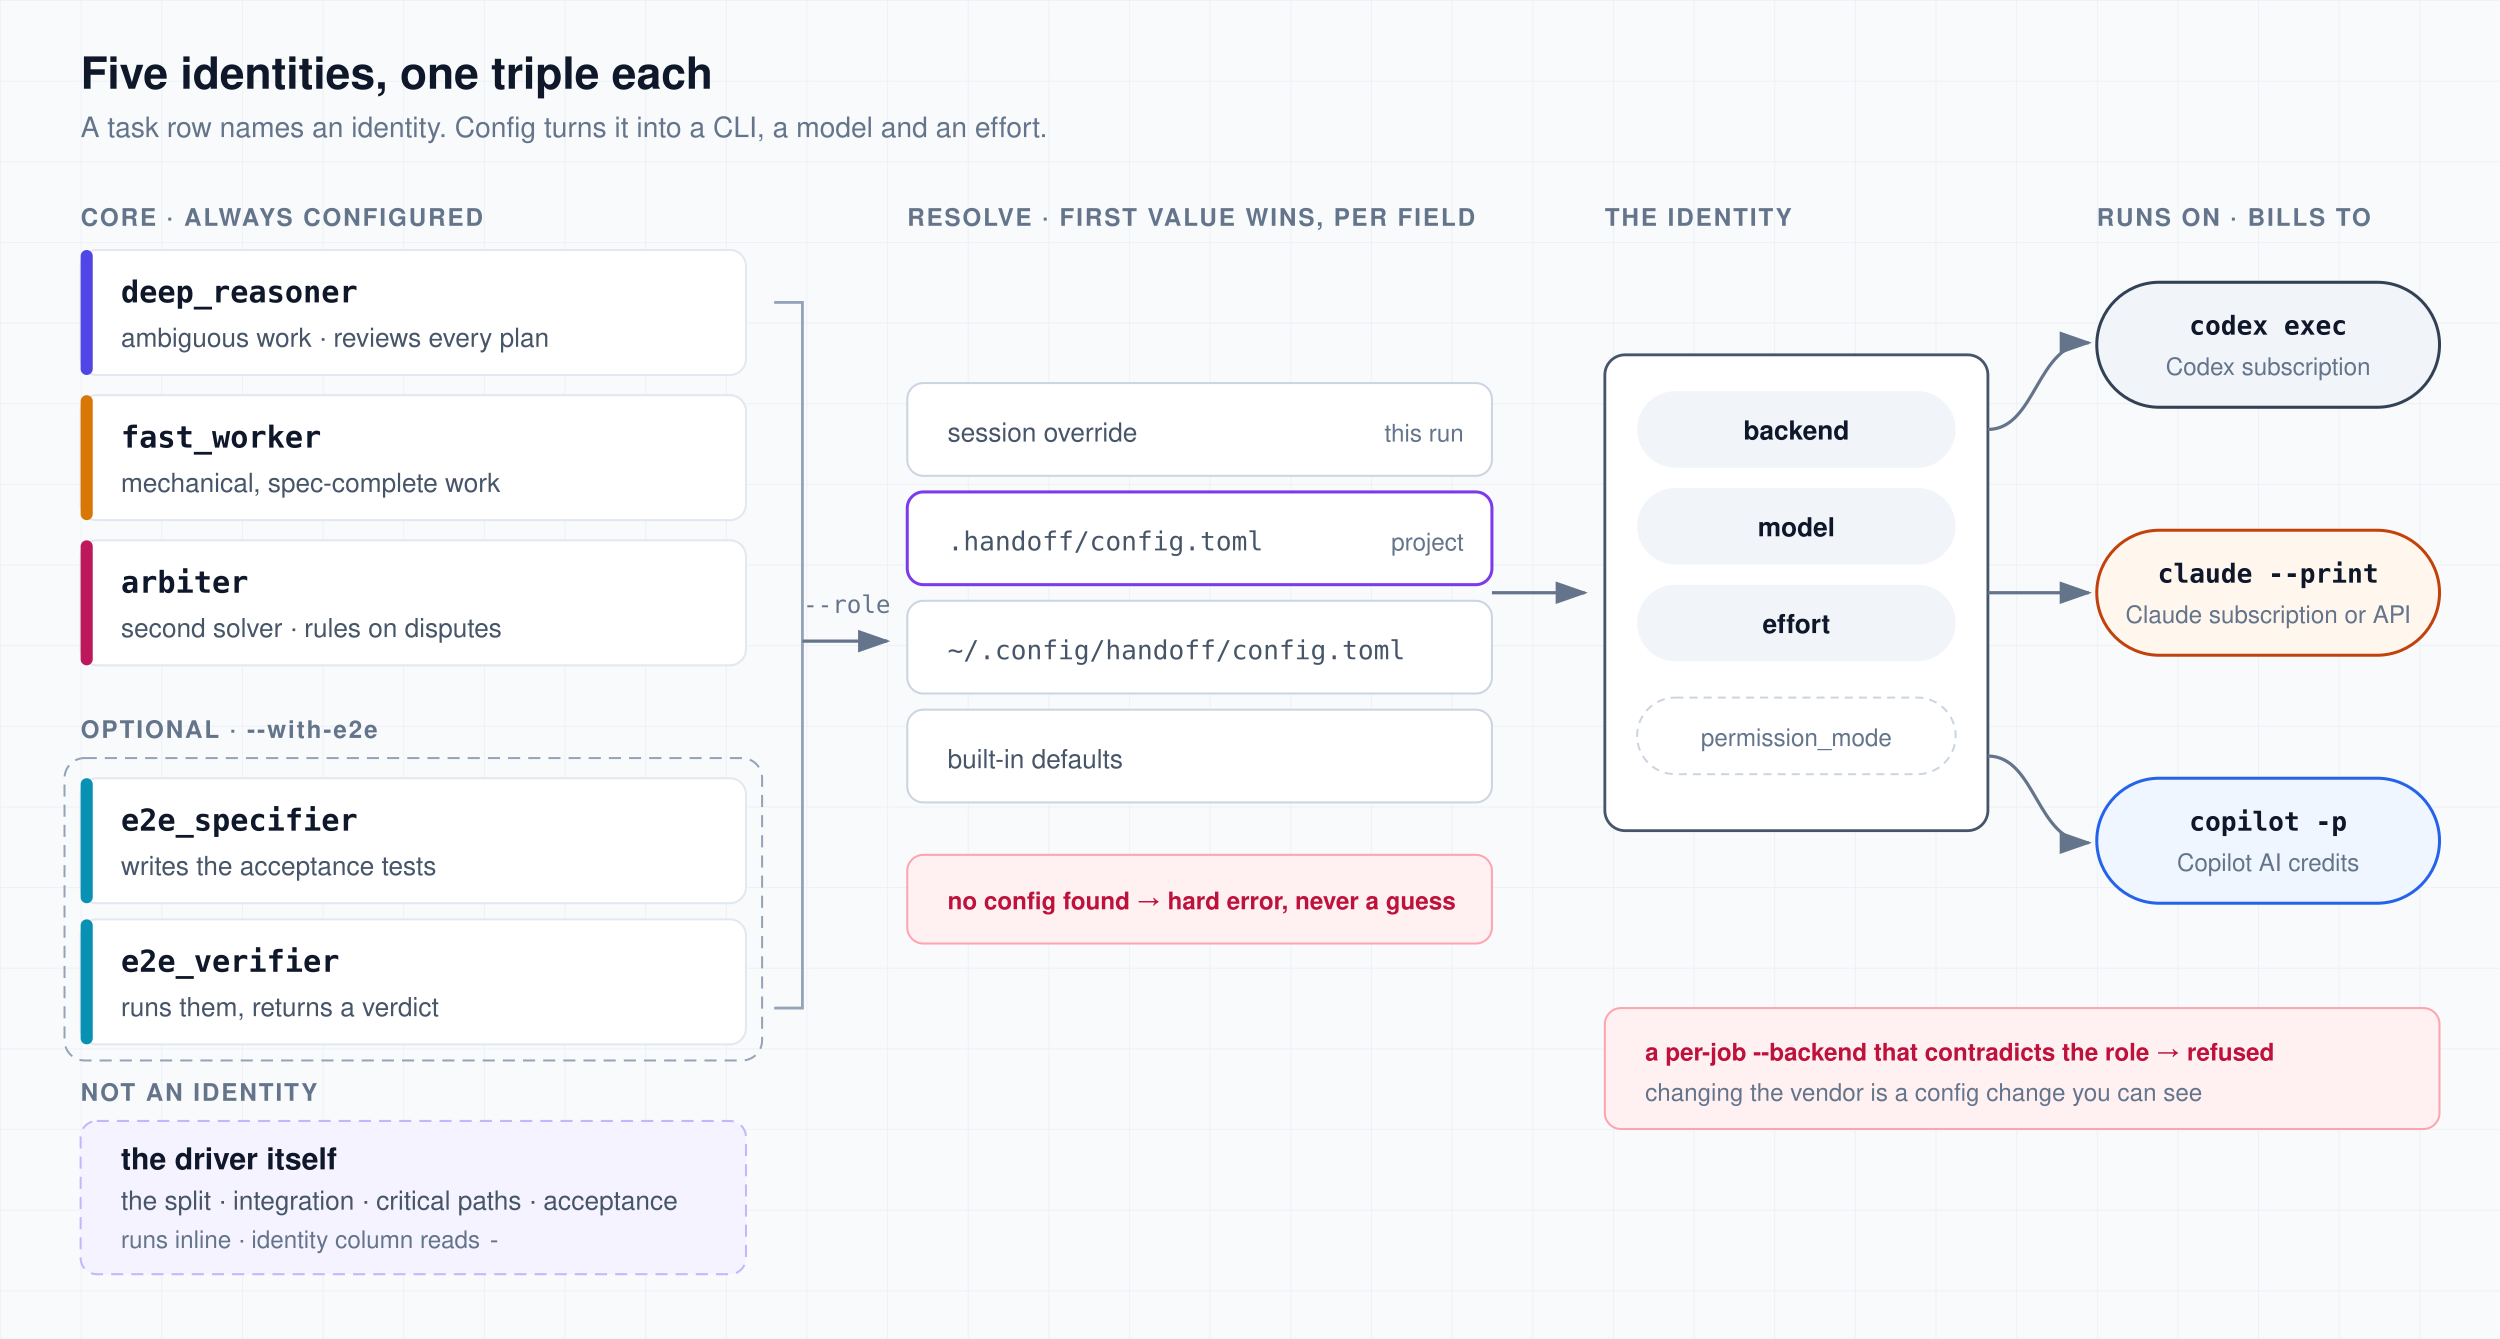
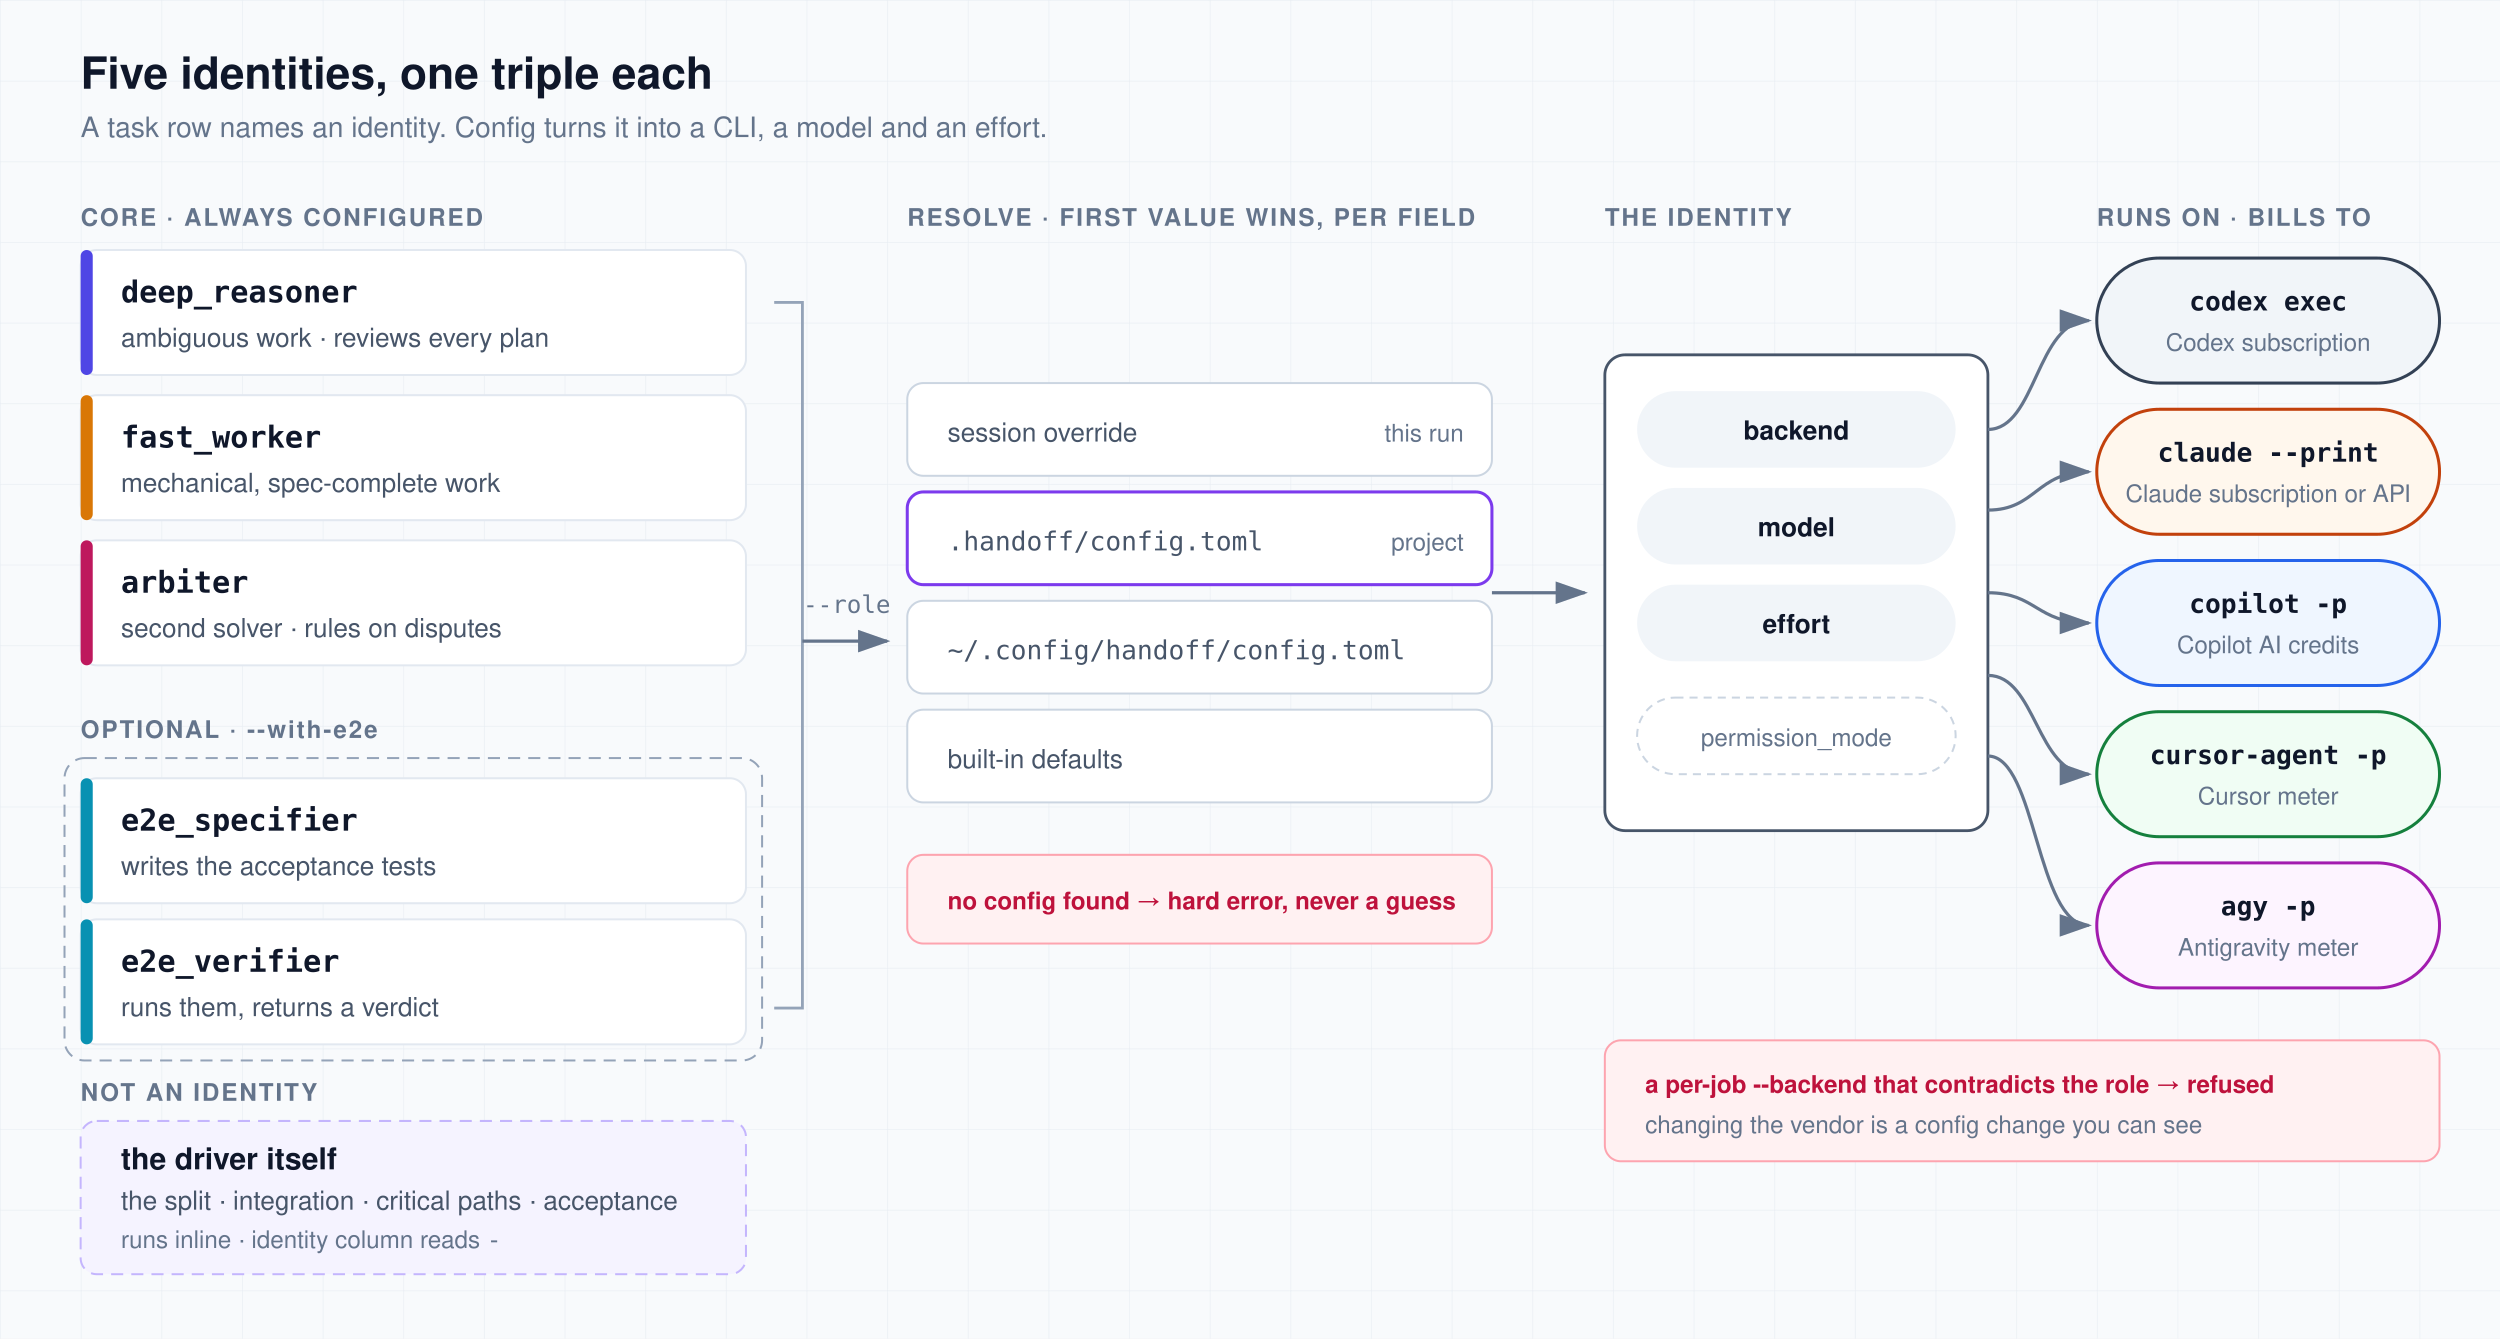
<svg xmlns="http://www.w3.org/2000/svg" viewBox="0 0 1240 664">
  <style>
    text { font-family: -apple-system, BlinkMacSystemFont, "Segoe UI", Helvetica, Arial, sans-serif; fill: #0f172a; }
    .m { font-family: "SF Mono", Menlo, Consolas, ui-monospace, monospace; }
    .title { font-size: 22px; font-weight: 700; }
    .sub { font-size: 14px; fill: #64748b; }
    .group { font-size: 12px; font-weight: 700; fill: #64748b; letter-spacing: 0.08em; }
    .name { font-size: 15px; font-weight: 700; }
    .line { font-size: 13px; fill: #475569; }
    .small { font-size: 12px; fill: #64748b; }
    .chip { font-size: 13px; font-weight: 600; }
    .stop { font-size: 12px; font-weight: 600; fill: #be123c; }
  </style>
  <defs>
    <pattern id="grid" width="40" height="40" patternUnits="userSpaceOnUse">
      <path d="M 40 0 L 0 0 0 40" fill="none" stroke="#e6ebf2" stroke-width="0.5" />
    </pattern>
    <marker id="arrow" markerWidth="10" markerHeight="7" refX="9" refY="3.5" orient="auto">
      <polygon points="0 0, 10 3.5, 0 7" fill="#64748b" />
    </marker>
  </defs>
  <rect width="1240" height="664" fill="#f8fafc" />
  <rect width="1240" height="664" fill="url(#grid)" />
  <text x="40" y="44" class="title">Five identities, one triple each</text>
  <text x="40" y="68" class="sub">A task row names an identity. Config turns it into a CLI, a model and an effort.</text>
  <text x="40" y="112" class="group">CORE · ALWAYS CONFIGURED</text>
  <rect x="40" y="124" width="330" height="62" rx="8" fill="#ffffff" stroke="#e2e8f0" />
  <rect x="40" y="124" width="6" height="62" rx="3" fill="#4f46e5" />
  <text x="60" y="150" class="name m" fill="#4f46e5">deep_reasoner</text>
  <text x="60" y="172" class="line">ambiguous work · reviews every plan</text>
  <rect x="40" y="196" width="330" height="62" rx="8" fill="#ffffff" stroke="#e2e8f0" />
  <rect x="40" y="196" width="6" height="62" rx="3" fill="#d97706" />
  <text x="60" y="222" class="name m" fill="#b45309">fast_worker</text>
  <text x="60" y="244" class="line">mechanical, spec-complete work</text>
  <rect x="40" y="268" width="330" height="62" rx="8" fill="#ffffff" stroke="#e2e8f0" />
  <rect x="40" y="268" width="6" height="62" rx="3" fill="#be185d" />
  <text x="60" y="294" class="name m" fill="#be185d">arbiter</text>
  <text x="60" y="316" class="line">second solver · rules on disputes</text>
  <text x="40" y="366" class="group">OPTIONAL · --with-e2e</text>
  <rect x="32" y="376" width="346" height="150" rx="10" fill="none" stroke="#94a3b8" stroke-dasharray="6,4" />
  <rect x="40" y="386" width="330" height="62" rx="8" fill="#ffffff" stroke="#e2e8f0" />
  <rect x="40" y="386" width="6" height="62" rx="3" fill="#0891b2" />
  <text x="60" y="412" class="name m" fill="#0e7490">e2e_specifier</text>
  <text x="60" y="434" class="line">writes the acceptance tests</text>
  <rect x="40" y="456" width="330" height="62" rx="8" fill="#ffffff" stroke="#e2e8f0" />
  <rect x="40" y="456" width="6" height="62" rx="3" fill="#0891b2" />
  <text x="60" y="482" class="name m" fill="#0e7490">e2e_verifier</text>
  <text x="60" y="504" class="line">runs them, returns a verdict</text>
  <text x="40" y="546" class="group">NOT AN IDENTITY</text>
  <rect x="40" y="556" width="330" height="76" rx="8" fill="#f5f3ff" stroke="#c4b5fd" stroke-dasharray="6,4" />
  <text x="60" y="580" class="name" fill="#6d28d9">the driver itself</text>
  <text x="60" y="600" class="line">the split · integration · critical paths · acceptance</text>
  <text x="60" y="619" class="small">runs inline · identity column reads <tspan class="m">-</tspan>
  </text>
  <path d="M 384 150 H 398 V 500 H 384" fill="none" stroke="#94a3b8" stroke-width="1.4" />
  <line x1="398" y1="318" x2="440" y2="318" stroke="#64748b" stroke-width="1.6" marker-end="url(#arrow)" />
  <text x="420" y="304" class="small m" text-anchor="middle">--role</text>
  <text x="450" y="112" class="group">RESOLVE · FIRST VALUE WINS, PER FIELD</text>
  <rect x="450" y="190" width="290" height="46" rx="8" fill="#ffffff" stroke="#cbd5e1" />
  <text x="470" y="219" class="line">session override</text>
  <rect x="450" y="244" width="290" height="46" rx="8" fill="#ffffff" stroke="#7c3aed" stroke-width="1.5" />
  <text x="470" y="273" class="line m" fill="#0f172a">.handoff/config.toml</text>
  <rect x="450" y="298" width="290" height="46" rx="8" fill="#ffffff" stroke="#cbd5e1" />
  <text x="470" y="327" class="line m" fill="#0f172a">~/.config/handoff/config.toml</text>
  <rect x="450" y="352" width="290" height="46" rx="8" fill="#ffffff" stroke="#cbd5e1" />
  <text x="470" y="381" class="line">built-in defaults</text>
  <text x="726" y="273" class="small" text-anchor="end">project</text>
  <text x="726" y="219" class="small" text-anchor="end">this run</text>
  <rect x="450" y="424" width="290" height="44" rx="8" fill="#fff1f2" stroke="#fda4af" />
  <text x="470" y="451" class="stop">no config found → hard error, never a guess</text>
  <line x1="740" y1="294" x2="786" y2="294" stroke="#64748b" stroke-width="1.6" marker-end="url(#arrow)" />
  <text x="796" y="112" class="group">THE IDENTITY</text>
  <rect x="796" y="176" width="190" height="236" rx="10" fill="#ffffff" stroke="#475569" stroke-width="1.4" />
  <rect x="812" y="194" width="158" height="38" rx="19" fill="#f1f5f9" />
  <text x="891" y="218" class="chip" text-anchor="middle">backend</text>
  <rect x="812" y="242" width="158" height="38" rx="19" fill="#f1f5f9" />
  <text x="891" y="266" class="chip" text-anchor="middle">model</text>
  <rect x="812" y="290" width="158" height="38" rx="19" fill="#f1f5f9" />
  <text x="891" y="314" class="chip" text-anchor="middle">effort</text>
  <rect x="812" y="346" width="158" height="38" rx="19" fill="#ffffff" stroke="#cbd5e1" stroke-dasharray="4,3" />
  <text x="891" y="370" class="small" text-anchor="middle">permission_mode</text>
-   <path d="M 986 213 C 1010 213, 1010 170, 1036 170" fill="none" stroke="#64748b" stroke-width="1.6" marker-end="url(#arrow)" />
-   <line x1="986" y1="294" x2="1036" y2="294" stroke="#64748b" stroke-width="1.6" marker-end="url(#arrow)" />
-   <path d="M 986 375 C 1010 375, 1010 418, 1036 418" fill="none" stroke="#64748b" stroke-width="1.6" marker-end="url(#arrow)" />
+   <path d="M 986 213 C 1010 213, 1010 159, 1036 159" fill="none" stroke="#64748b" stroke-width="1.6" marker-end="url(#arrow)" />
+   <path d="M 986 253 C 1010 253, 1010 234, 1036 234" fill="none" stroke="#64748b" stroke-width="1.6" marker-end="url(#arrow)" />
+   <path d="M 986 294 C 1010 294, 1010 309, 1036 309" fill="none" stroke="#64748b" stroke-width="1.6" marker-end="url(#arrow)" />
+   <path d="M 986 335 C 1010 335, 1010 384, 1036 384" fill="none" stroke="#64748b" stroke-width="1.6" marker-end="url(#arrow)" />
+   <path d="M 986 375 C 1010 375, 1010 459, 1036 459" fill="none" stroke="#64748b" stroke-width="1.6" marker-end="url(#arrow)" />
  <text x="1040" y="112" class="group">RUNS ON · BILLS TO</text>
-   <rect x="1040" y="140" width="170" height="62" rx="31" fill="#f1f5f9" stroke="#334155" stroke-width="1.5" />
-   <text x="1125" y="166" class="chip m" fill="#334155" text-anchor="middle">codex exec</text>
-   <text x="1125" y="186" class="small" text-anchor="middle">Codex subscription</text>
-   <rect x="1040" y="263" width="170" height="62" rx="31" fill="#fff7ed" stroke="#c2410c" stroke-width="1.5" />
-   <text x="1125" y="289" class="chip m" fill="#c2410c" text-anchor="middle">claude --print</text>
-   <text x="1125" y="309" class="small" font-size="11" text-anchor="middle">Claude subscription or API</text>
-   <rect x="1040" y="386" width="170" height="62" rx="31" fill="#eff6ff" stroke="#2563eb" stroke-width="1.5" />
-   <text x="1125" y="412" class="chip m" fill="#1d4ed8" text-anchor="middle">copilot -p</text>
-   <text x="1125" y="432" class="small" text-anchor="middle">Copilot AI credits</text>
-   <rect x="796" y="500" width="414" height="60" rx="8" fill="#fff1f2" stroke="#fda4af" />
-   <text x="816" y="526" class="stop">a per-job --backend that contradicts the role → refused</text>
-   <text x="816" y="546" class="small">changing the vendor is a config change you can see</text>
+   <rect x="1040" y="128" width="170" height="62" rx="31" fill="#f1f5f9" stroke="#334155" stroke-width="1.5" />
+   <text x="1125" y="154" class="chip m" fill="#334155" text-anchor="middle">codex exec</text>
+   <text x="1125" y="174" class="small" text-anchor="middle">Codex subscription</text>
+   <rect x="1040" y="203" width="170" height="62" rx="31" fill="#fff7ed" stroke="#c2410c" stroke-width="1.5" />
+   <text x="1125" y="229" class="chip m" fill="#c2410c" text-anchor="middle">claude --print</text>
+   <text x="1125" y="249" class="small" font-size="11" text-anchor="middle">Claude subscription or API</text>
+   <rect x="1040" y="278" width="170" height="62" rx="31" fill="#eff6ff" stroke="#2563eb" stroke-width="1.5" />
+   <text x="1125" y="304" class="chip m" fill="#1d4ed8" text-anchor="middle">copilot -p</text>
+   <text x="1125" y="324" class="small" text-anchor="middle">Copilot AI credits</text>
+   <rect x="1040" y="353" width="170" height="62" rx="31" fill="#f0fdf4" stroke="#15803d" stroke-width="1.5" />
+   <text x="1125" y="379" class="chip m" fill="#15803d" text-anchor="middle">cursor-agent -p</text>
+   <text x="1125" y="399" class="small" text-anchor="middle">Cursor meter</text>
+   <rect x="1040" y="428" width="170" height="62" rx="31" fill="#fdf4ff" stroke="#a21caf" stroke-width="1.5" />
+   <text x="1125" y="454" class="chip m" fill="#a21caf" text-anchor="middle">agy -p</text>
+   <text x="1125" y="474" class="small" text-anchor="middle">Antigravity meter</text>
+   <rect x="796" y="516" width="414" height="60" rx="8" fill="#fff1f2" stroke="#fda4af" />
+   <text x="816" y="542" class="stop">a per-job --backend that contradicts the role → refused</text>
+   <text x="816" y="562" class="small">changing the vendor is a config change you can see</text>
</svg>
